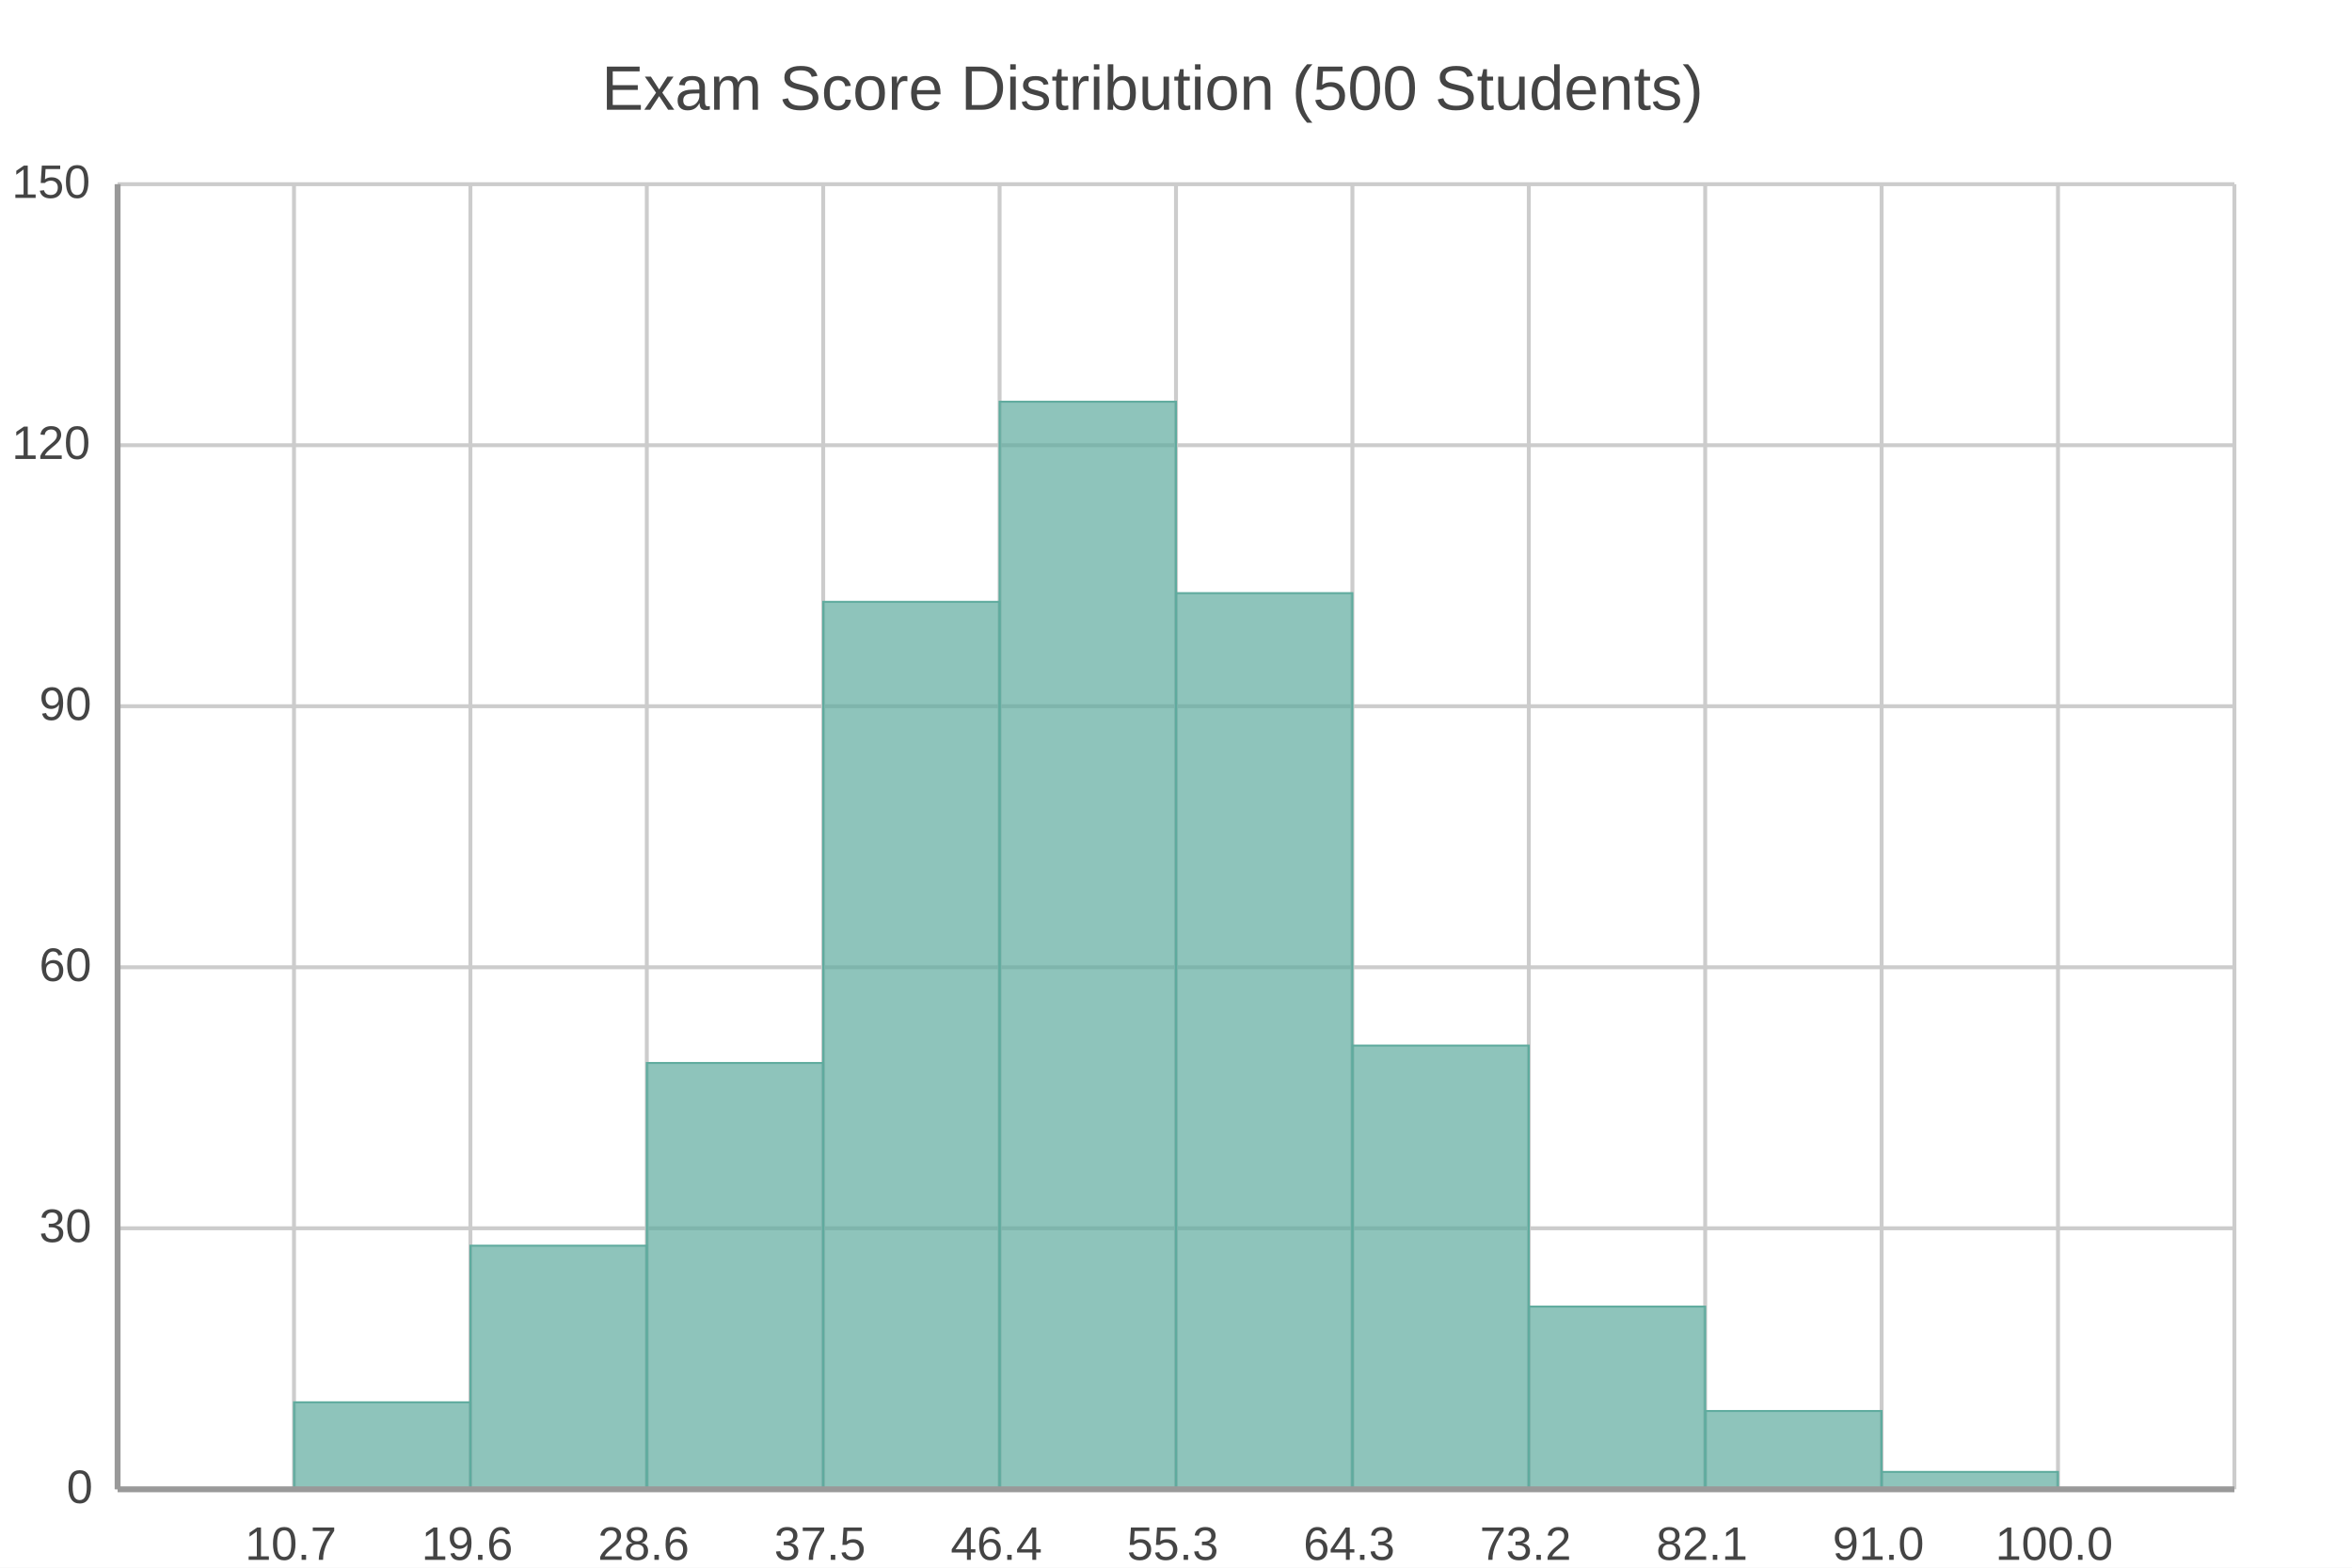
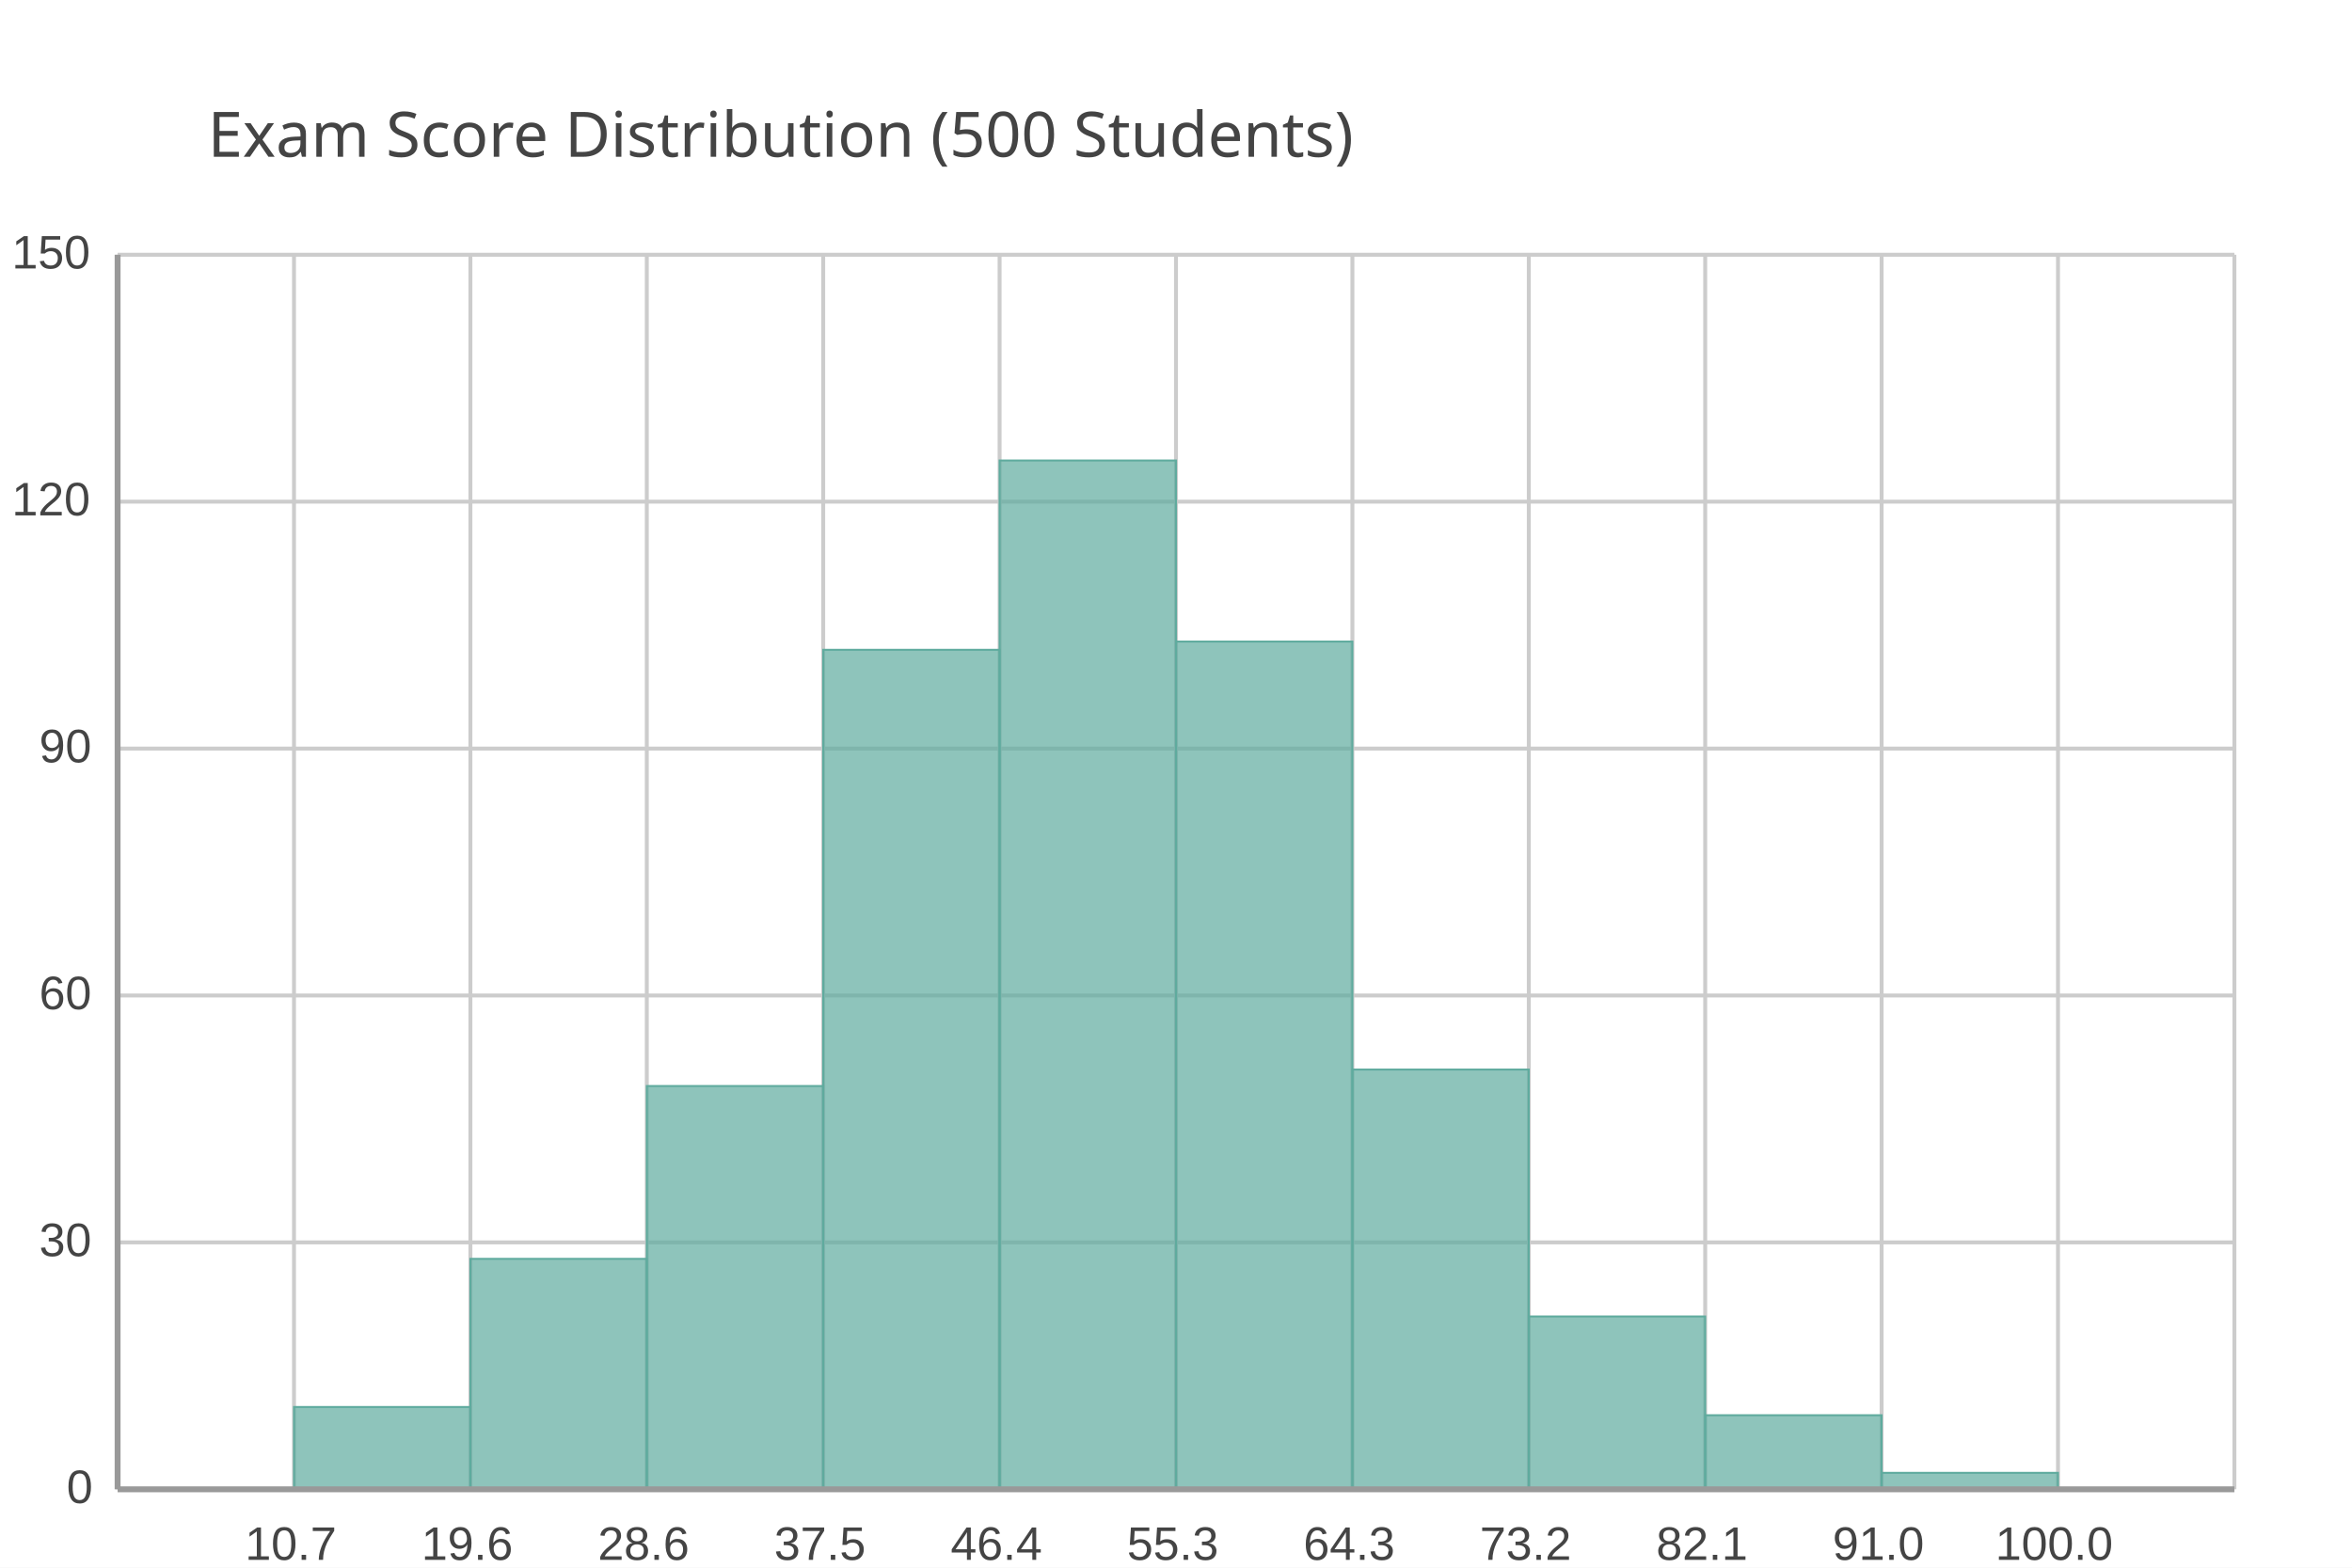
<svg xmlns="http://www.w3.org/2000/svg" width="600" height="400" viewBox="0 0 600 400">
  <path fill="#FFFFFF" d="M0 0 h600 v400 h-600 v-400Z" />
-   <text transform="translate(-146.5, 18)" fill="#444444" font-family="Arial" font-weight="normal" font-size="16" x="300.0" y="10.0">Exam Score Distribution (500 Students)</text>
+   <text transform="translate(-247.0, 30)" fill="#444444" font-family="JetBrains Mono" font-weight="normal" font-size="16" x="300.0" y="10.0">Exam Score Distribution (500 Students)</text>
  <defs>
    <clipPath id="plot-clip">
-       <rect x="0" y="0" width="540.0" height="333.0" />
+       <rect x="0" y="0" width="540.0" height="315.0" />
    </clipPath>
  </defs>
  <g>
-     <path stroke="#CCCCCC" stroke-dasharray="None" d="M0 0.0 h540.0 M0 66.6 h540.0 M0 133.2 h540.0 M0 199.8 h540.0 M0 266.4 h540.0 M0 333.0 h540.0" transform="translate(30.0, 47.0)" />
-     <g font-size="12" font-family="Arial" fill="#444444" transform="translate(24.0, 47.0)">
+     <path stroke="#CCCCCC" stroke-dasharray="None" d="M0 0.0 h540.0 M0 63.0 h540.0 M0 126.0 h540.0 M0 189.0 h540.0 M0 252.0 h540.0 M0 315.0 h540.0" transform="translate(30.0, 65.0)" />
+     <g font-size="12" font-family="Arial" fill="#444444" transform="translate(24.0, 65.0)">
      <text x="0" y="0.0" transform="translate(-21, 3.5)">150</text>
-       <text x="0" y="66.6" transform="translate(-21, 3.5)">120</text>
-       <text x="0" y="133.2" transform="translate(-14, 3.5)">90</text>
-       <text x="0" y="199.8" transform="translate(-14, 3.5)">60</text>
-       <text x="0" y="266.4" transform="translate(-14, 3.5)">30</text>
-       <text x="0" y="333.0" transform="translate(-7, 3.5)">0</text>
+       <text x="0" y="63.0" transform="translate(-21, 3.5)">120</text>
+       <text x="0" y="126.0" transform="translate(-14, 3.5)">90</text>
+       <text x="0" y="189.0" transform="translate(-14, 3.5)">60</text>
+       <text x="0" y="252.0" transform="translate(-14, 3.5)">30</text>
+       <text x="0" y="315.0" transform="translate(-7, 3.5)">0</text>
    </g>
  </g>
  <g>
-     <path stroke="#CCCCCC" stroke-dasharray="None" d="M0.0 0 v333.0 M45.0 0 v333.0 M90.0 0 v333.0 M135.0 0 v333.0 M180.0 0 v333.0 M225.0 0 v333.0 M270.0 0 v333.0 M315.0 0 v333.0 M360.0 0 v333.0 M405.0 0 v333.0 M450.0 0 v333.0 M495.0 0 v333.0 M540.0 0 v333.0" transform="translate(30.0, 47.0)" />
-     <g font-size="12" font-family="Arial" fill="#444444" transform="translate(30.0, 65.0)">
-       <text x="0.0" y="333.0" transform="translate(-2.0, 0)"> </text>
-       <text x="45.0" y="333.0" transform="translate(-12.5, 0)">10.7</text>
-       <text x="90.0" y="333.0" transform="translate(-12.5, 0)">19.6</text>
-       <text x="135.0" y="333.0" transform="translate(-12.5, 0)">28.6</text>
-       <text x="180.0" y="333.0" transform="translate(-12.5, 0)">37.5</text>
-       <text x="225.0" y="333.0" transform="translate(-12.5, 0)">46.4</text>
-       <text x="270.0" y="333.0" transform="translate(-12.5, 0)">55.3</text>
-       <text x="315.0" y="333.0" transform="translate(-12.5, 0)">64.3</text>
-       <text x="360.0" y="333.0" transform="translate(-12.5, 0)">73.2</text>
-       <text x="405.0" y="333.0" transform="translate(-12.5, 0)">82.1</text>
-       <text x="450.0" y="333.0" transform="translate(-12.5, 0)">91.0</text>
-       <text x="495.0" y="333.0" transform="translate(-16.0, 0)">100.0</text>
-       <text x="540.0" y="333.0" transform="translate(-2.0, 0)"> </text>
+     <path stroke="#CCCCCC" stroke-dasharray="None" d="M0.0 0 v315.0 M45.0 0 v315.0 M90.0 0 v315.0 M135.0 0 v315.0 M180.0 0 v315.0 M225.0 0 v315.0 M270.0 0 v315.0 M315.0 0 v315.0 M360.0 0 v315.0 M405.0 0 v315.0 M450.0 0 v315.0 M495.0 0 v315.0 M540.0 0 v315.0" transform="translate(30.0, 65.0)" />
+     <g font-size="12" font-family="Arial" fill="#444444" transform="translate(30.0, 83.0)">
+       <text x="0.0" y="315.0" transform="translate(-2.0, 0)"> </text>
+       <text x="45.0" y="315.0" transform="translate(-12.5, 0)">10.7</text>
+       <text x="90.0" y="315.0" transform="translate(-12.5, 0)">19.6</text>
+       <text x="135.0" y="315.0" transform="translate(-12.5, 0)">28.6</text>
+       <text x="180.0" y="315.0" transform="translate(-12.5, 0)">37.5</text>
+       <text x="225.0" y="315.0" transform="translate(-12.5, 0)">46.4</text>
+       <text x="270.0" y="315.0" transform="translate(-12.5, 0)">55.3</text>
+       <text x="315.0" y="315.0" transform="translate(-12.5, 0)">64.3</text>
+       <text x="360.0" y="315.0" transform="translate(-12.5, 0)">73.2</text>
+       <text x="405.0" y="315.0" transform="translate(-12.5, 0)">82.1</text>
+       <text x="450.0" y="315.0" transform="translate(-12.5, 0)">91.0</text>
+       <text x="495.0" y="315.0" transform="translate(-16.0, 0)">100.0</text>
+       <text x="540.0" y="315.0" transform="translate(-2.0, 0)"> </text>
    </g>
  </g>
  <g>
-     <rect x="75.0" y="357.8" width="45.0" height="22.2" fill="#5fab9e" fill-opacity="0.7" stroke="#5fab9e" stroke-width="0.5" />
-     <rect x="120.0" y="317.84" width="45.0" height="62.16" fill="#5fab9e" fill-opacity="0.7" stroke="#5fab9e" stroke-width="0.5" />
-     <rect x="165.0" y="271.22" width="45.0" height="108.78" fill="#5fab9e" fill-opacity="0.7" stroke="#5fab9e" stroke-width="0.5" />
-     <rect x="210.0" y="153.56" width="45.0" height="226.44" fill="#5fab9e" fill-opacity="0.7" stroke="#5fab9e" stroke-width="0.5" />
-     <rect x="255.0" y="102.5" width="45.0" height="277.5" fill="#5fab9e" fill-opacity="0.7" stroke="#5fab9e" stroke-width="0.5" />
-     <rect x="300.0" y="151.34" width="45.0" height="228.66" fill="#5fab9e" fill-opacity="0.7" stroke="#5fab9e" stroke-width="0.5" />
-     <rect x="345.0" y="266.78" width="45.0" height="113.22" fill="#5fab9e" fill-opacity="0.7" stroke="#5fab9e" stroke-width="0.5" />
-     <rect x="390.0" y="333.38" width="45.0" height="46.62" fill="#5fab9e" fill-opacity="0.7" stroke="#5fab9e" stroke-width="0.5" />
-     <rect x="435.0" y="360.02" width="45.0" height="19.98" fill="#5fab9e" fill-opacity="0.7" stroke="#5fab9e" stroke-width="0.5" />
-     <rect x="480.0" y="375.56" width="45.0" height="4.44" fill="#5fab9e" fill-opacity="0.7" stroke="#5fab9e" stroke-width="0.5" />
+     <rect x="75.0" y="359.0" width="45.0" height="21.0" fill="#5fab9e" fill-opacity="0.7" stroke="#5fab9e" stroke-width="0.5" />
+     <rect x="120.0" y="321.2" width="45.0" height="58.8" fill="#5fab9e" fill-opacity="0.7" stroke="#5fab9e" stroke-width="0.5" />
+     <rect x="165.0" y="277.1" width="45.0" height="102.9" fill="#5fab9e" fill-opacity="0.7" stroke="#5fab9e" stroke-width="0.5" />
+     <rect x="210.0" y="165.8" width="45.0" height="214.2" fill="#5fab9e" fill-opacity="0.7" stroke="#5fab9e" stroke-width="0.5" />
+     <rect x="255.0" y="117.5" width="45.0" height="262.5" fill="#5fab9e" fill-opacity="0.7" stroke="#5fab9e" stroke-width="0.5" />
+     <rect x="300.0" y="163.7" width="45.0" height="216.3" fill="#5fab9e" fill-opacity="0.7" stroke="#5fab9e" stroke-width="0.5" />
+     <rect x="345.0" y="272.9" width="45.0" height="107.1" fill="#5fab9e" fill-opacity="0.7" stroke="#5fab9e" stroke-width="0.5" />
+     <rect x="390.0" y="335.9" width="45.0" height="44.1" fill="#5fab9e" fill-opacity="0.7" stroke="#5fab9e" stroke-width="0.5" />
+     <rect x="435.0" y="361.1" width="45.0" height="18.9" fill="#5fab9e" fill-opacity="0.7" stroke="#5fab9e" stroke-width="0.5" />
+     <rect x="480.0" y="375.8" width="45.0" height="4.2" fill="#5fab9e" fill-opacity="0.7" stroke="#5fab9e" stroke-width="0.5" />
  </g>
-   <path d="M30.0 47.0 v333.0 M30.0 380.0 h540.0" stroke="#999" stroke-width="1.5" fill="none" />
+   <path d="M30.0 65.0 v315.0 M30.0 380.0 h540.0" stroke="#999" stroke-width="1.5" fill="none" />
</svg>
